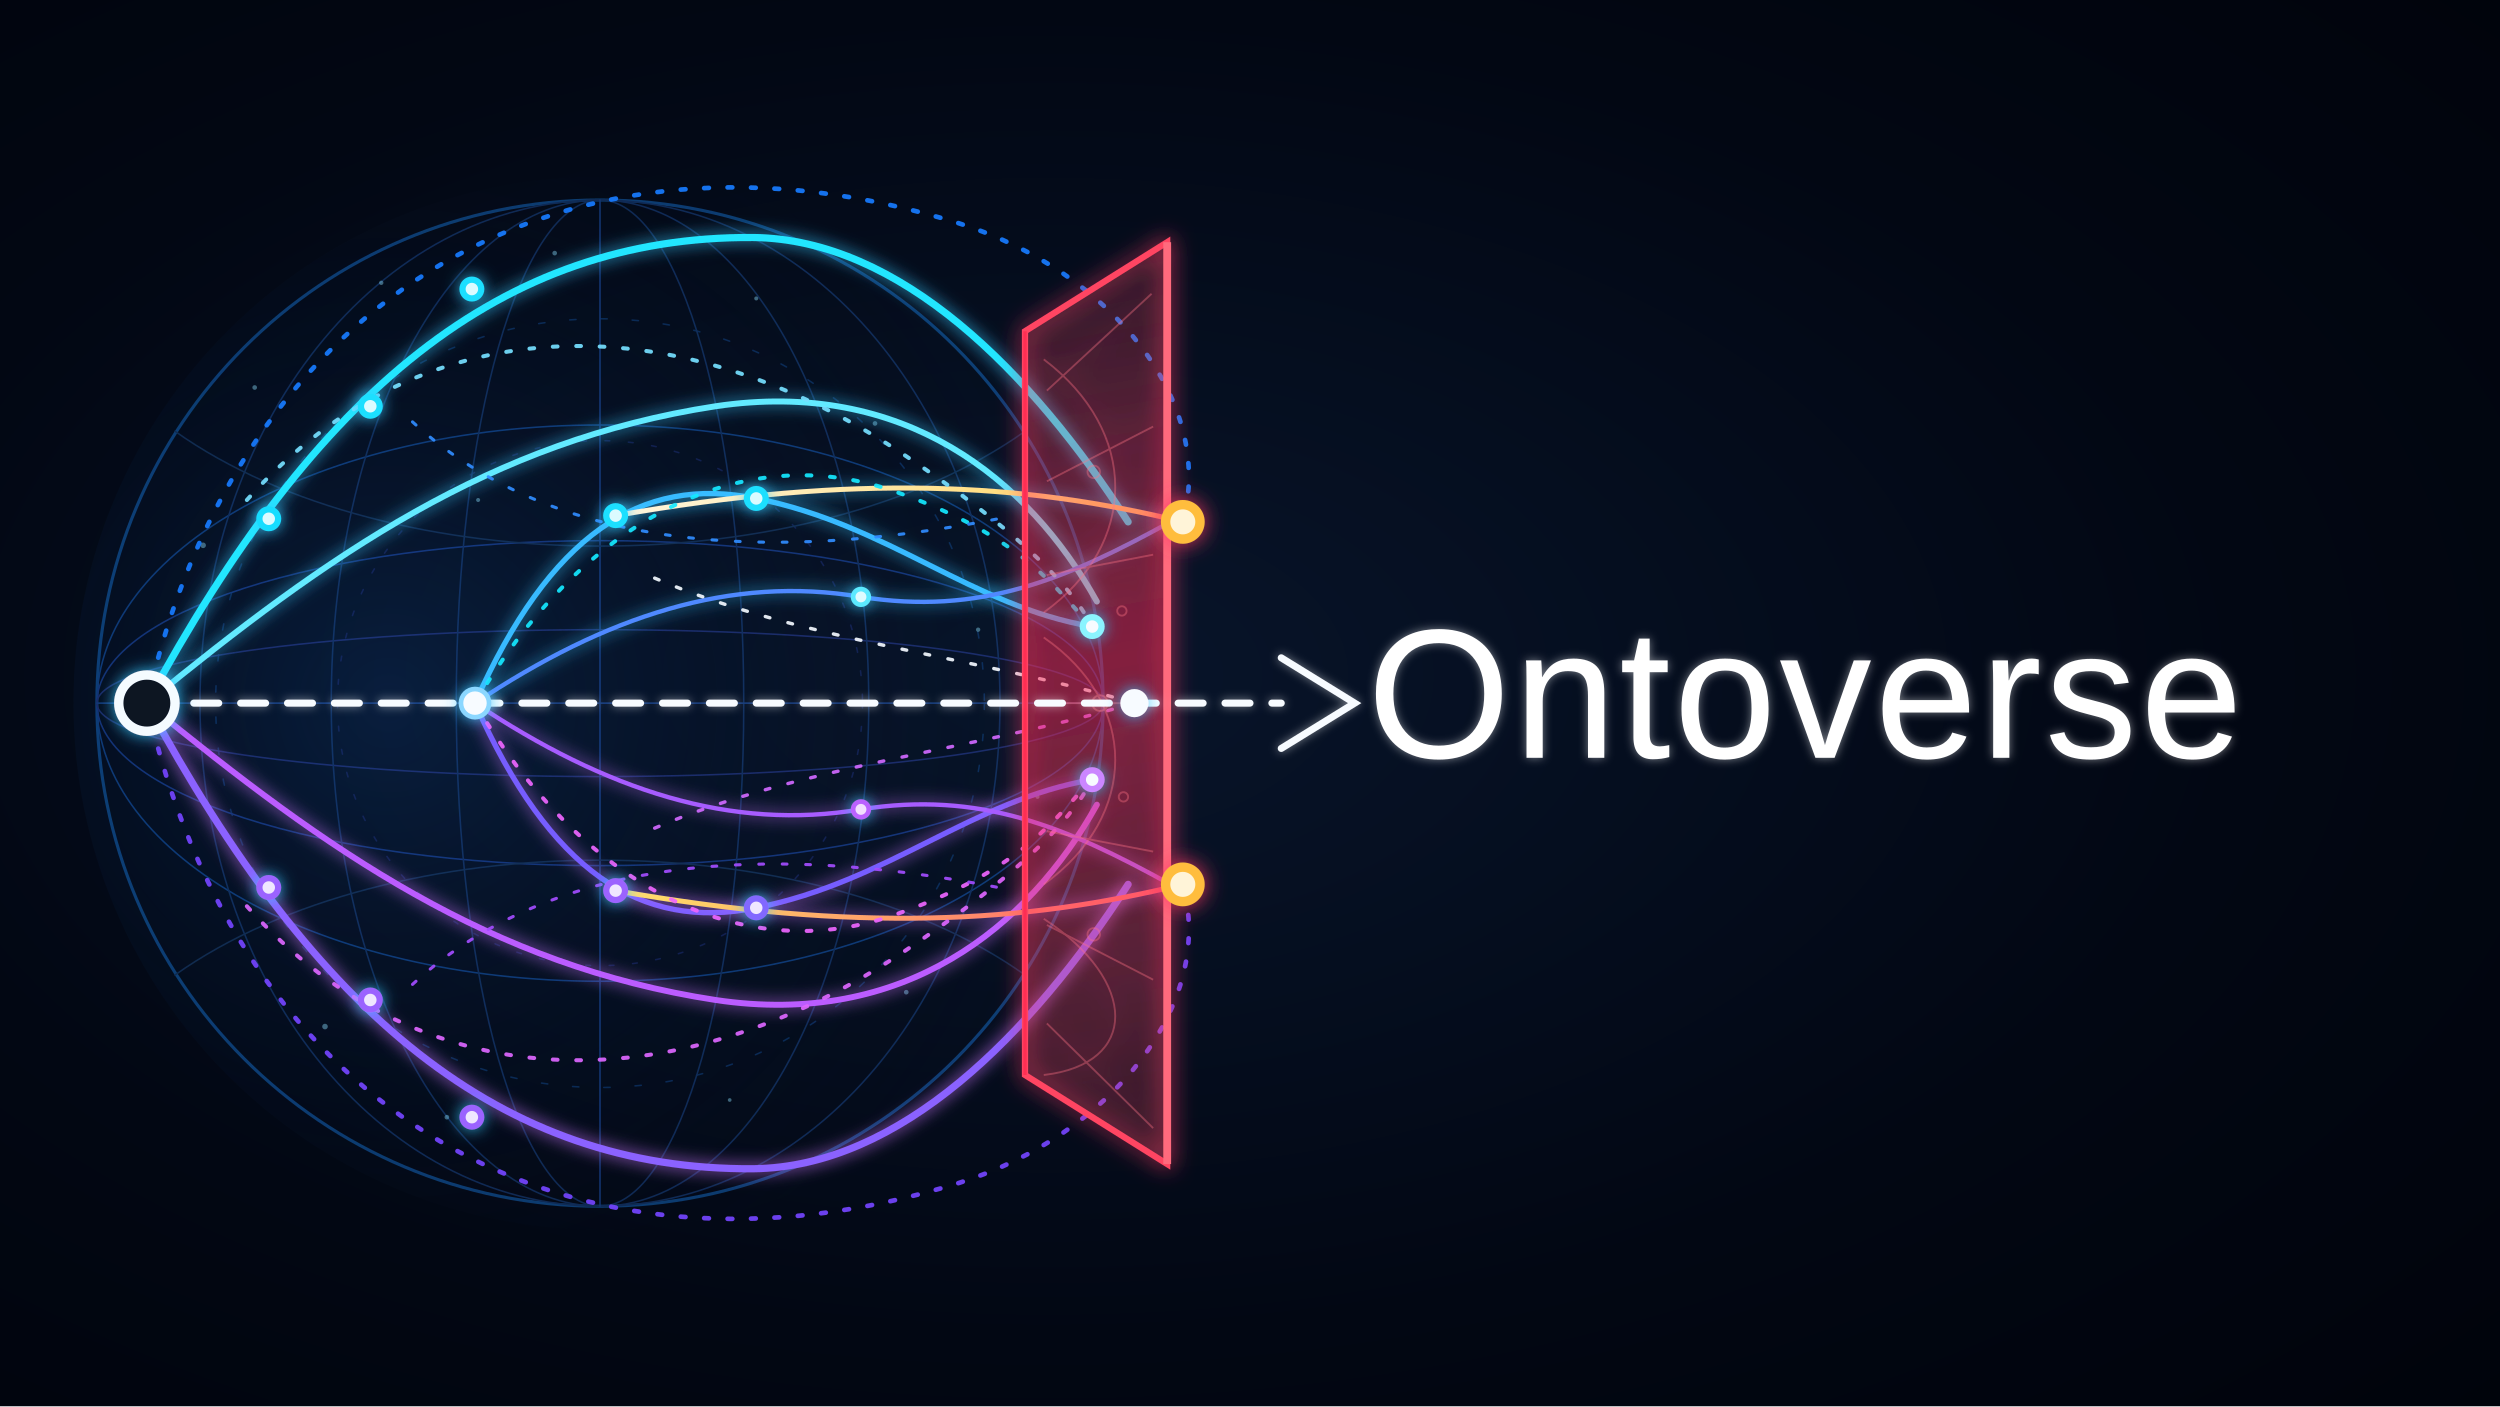
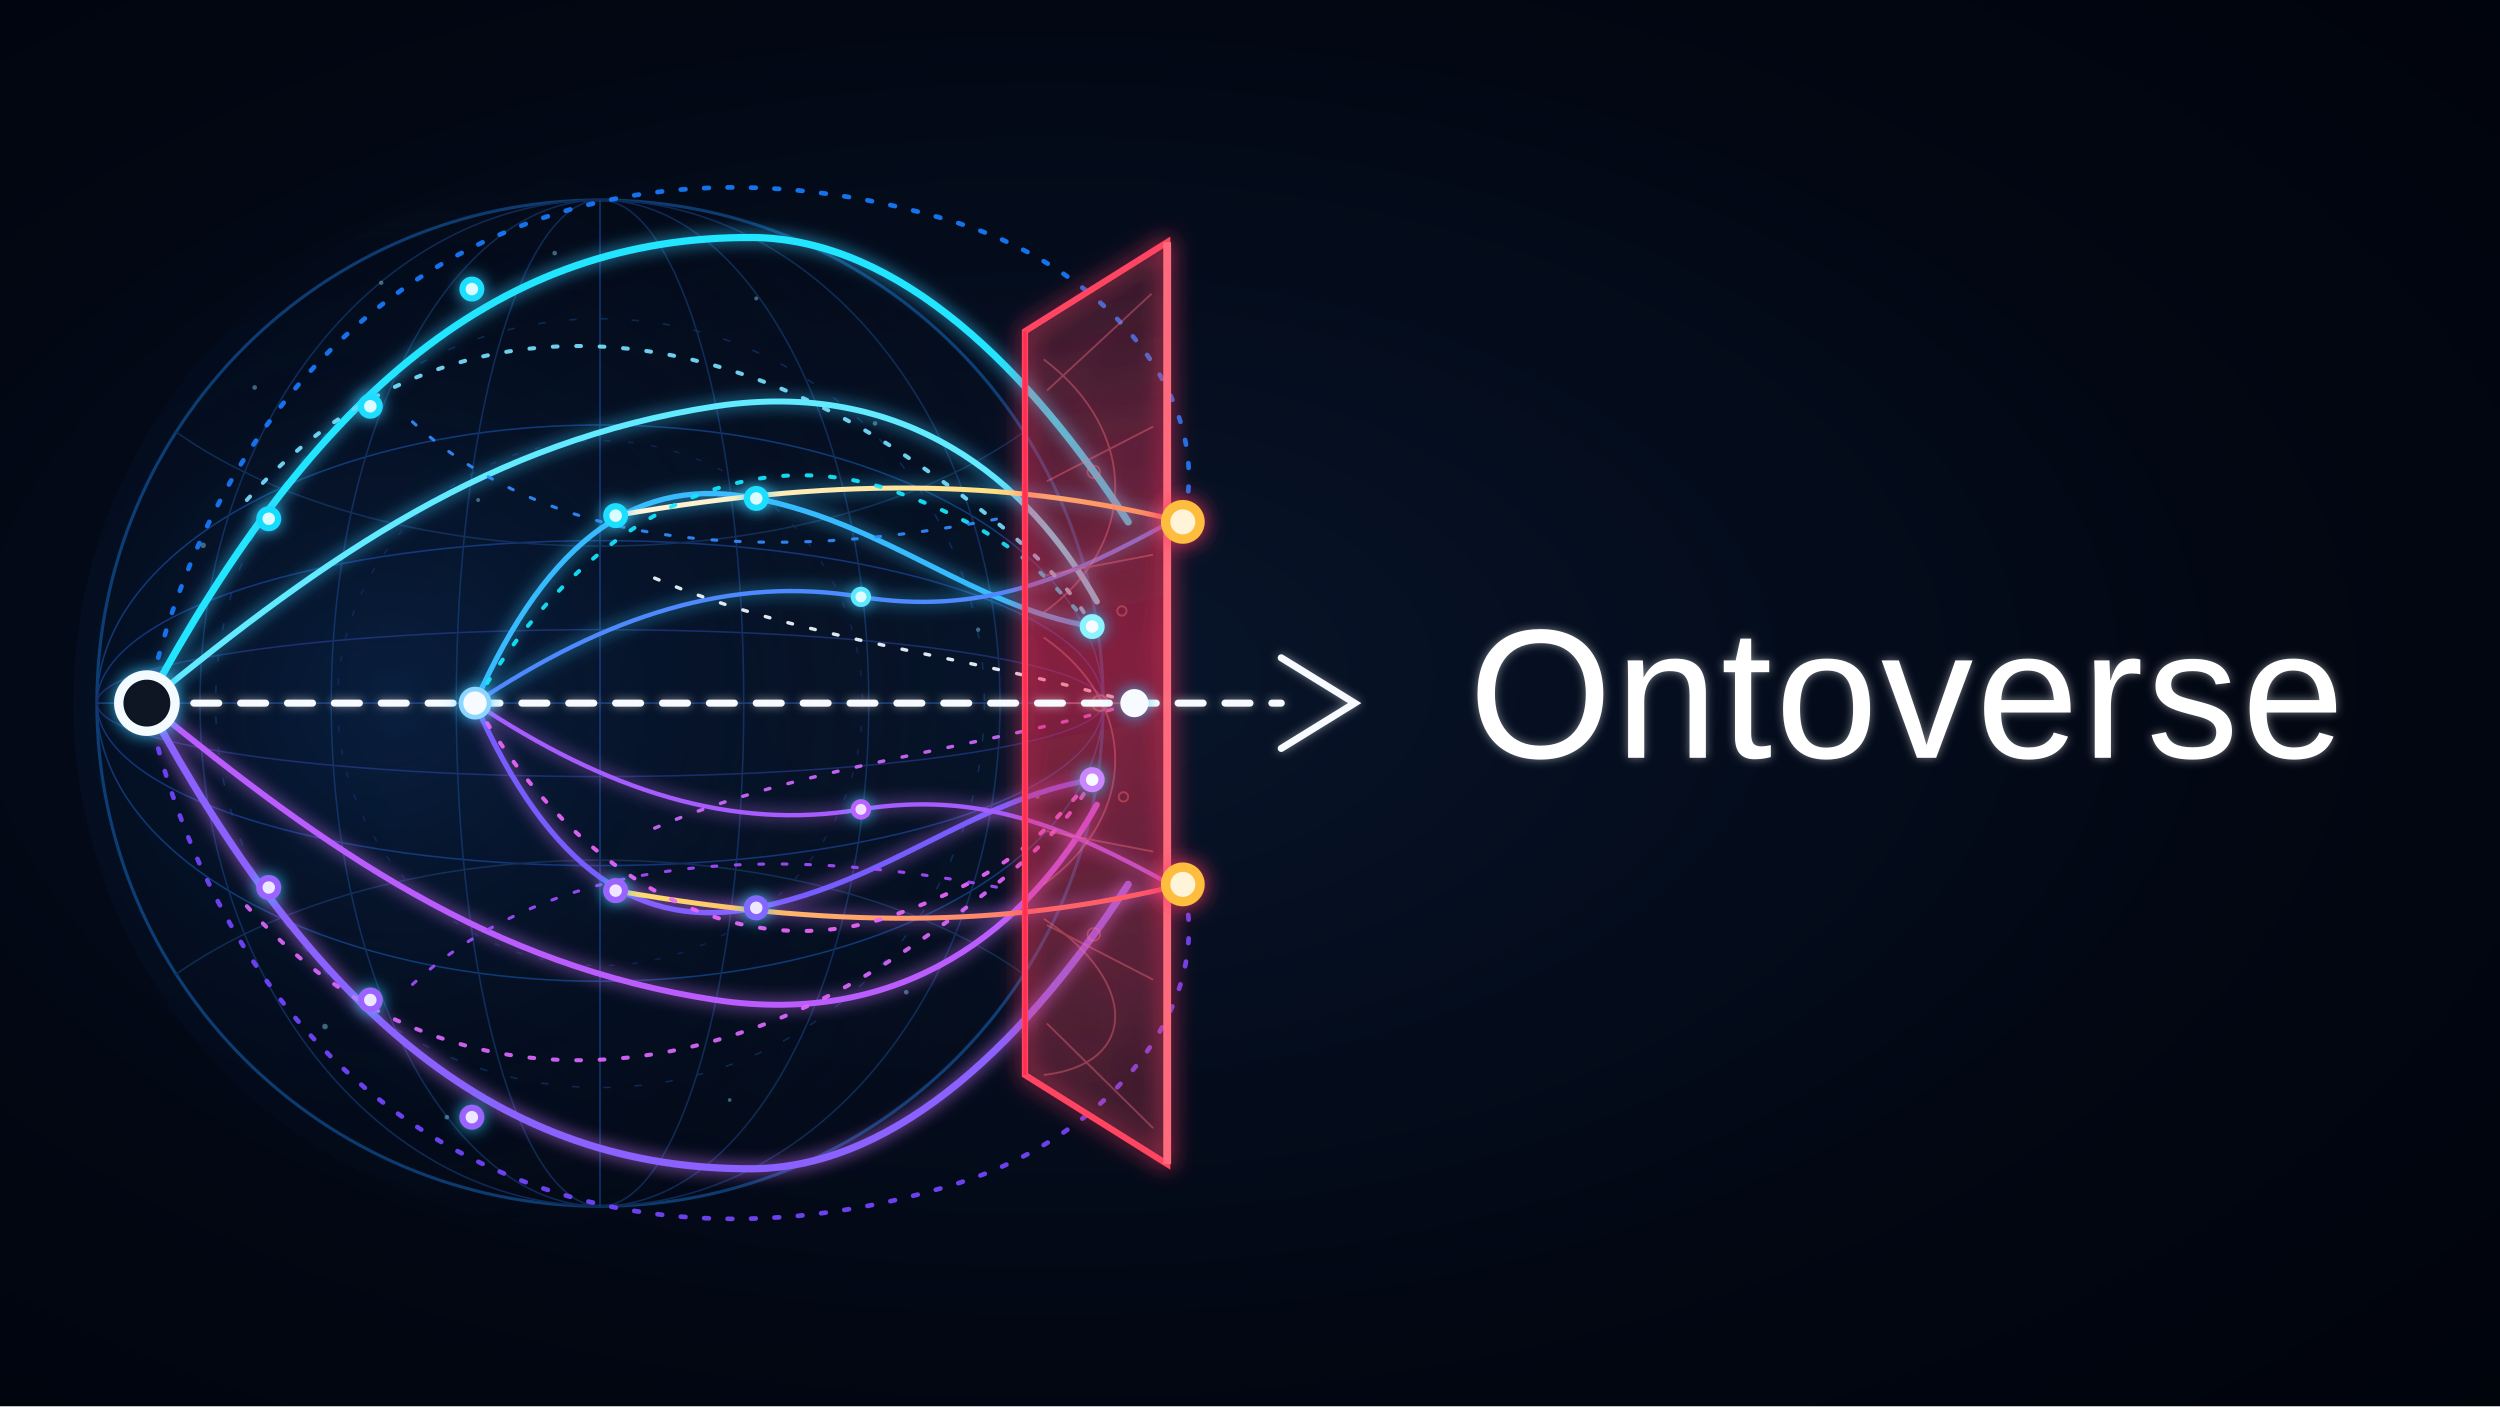
<svg xmlns="http://www.w3.org/2000/svg" viewBox="0 0 1600 900" role="img" aria-labelledby="title desc">
  <defs>
    <radialGradient id="bg" cx="42%" cy="48%" r="82%">
      <stop offset="0" stop-color="#08152b" />
      <stop offset="0.58" stop-color="#020713" />
      <stop offset="1" stop-color="#00030a" />
    </radialGradient>
    <radialGradient id="sphereFill" cx="30%" cy="50%" r="66%">
      <stop offset="0" stop-color="#0d3364" stop-opacity="0.46" />
      <stop offset="0.46" stop-color="#061936" stop-opacity="0.27" />
      <stop offset="1" stop-color="#020813" stop-opacity="0" />
    </radialGradient>
-     <linearGradient id="blueViolet" x1="45" y1="160" x2="730" y2="745" gradientUnits="userSpaceOnUse">
-       <stop offset="0" stop-color="#12ecff" />
-       <stop offset="0.38" stop-color="#2b8bff" />
-       <stop offset="0.68" stop-color="#875dff" />
-       <stop offset="1" stop-color="#ff55e3" />
-     </linearGradient>
    <linearGradient id="warmPath" x1="340" y1="255" x2="720" y2="655" gradientUnits="userSpaceOnUse">
      <stop offset="0" stop-color="#ffffff" />
      <stop offset="0.46" stop-color="#ffd868" />
      <stop offset="1" stop-color="#ff356c" />
    </linearGradient>
    <linearGradient id="planeFill" x1="590" y1="130" x2="705" y2="770" gradientUnits="userSpaceOnUse">
      <stop offset="0" stop-color="#ff6678" stop-opacity="0.05" />
      <stop offset="0.46" stop-color="#ff1f47" stop-opacity="0.30" />
      <stop offset="1" stop-color="#ff6678" stop-opacity="0.08" />
    </linearGradient>
-     <linearGradient id="word" x1="870" y1="420" x2="1510" y2="420" gradientUnits="userSpaceOnUse">
+     <linearGradient id="word" x1="940" y1="420" x2="1510" y2="420" gradientUnits="userSpaceOnUse">
      <stop offset="0" stop-color="#ffffff" />
      <stop offset="0.48" stop-color="#f4fbff" />
      <stop offset="1" stop-color="#d7e4ff" />
    </linearGradient>
    <filter id="cyanGlow" x="-80%" y="-80%" width="260%" height="260%">
      <feGaussianBlur stdDeviation="5" result="blur" />
      <feColorMatrix in="blur" type="matrix" values="0 0 0 0 0.04 0 0 0 0 0.58 0 0 0 0 1 0 0 0 0.9 0" result="color" />
      <feMerge>
        <feMergeNode in="color" />
        <feMergeNode in="SourceGraphic" />
      </feMerge>
    </filter>
    <filter id="violetGlow" x="-80%" y="-80%" width="260%" height="260%">
      <feGaussianBlur stdDeviation="5" result="blur" />
      <feColorMatrix in="blur" type="matrix" values="0 0 0 0 0.62 0 0 0 0 0.18 0 0 0 0 1 0 0 0 0.9 0" result="color" />
      <feMerge>
        <feMergeNode in="color" />
        <feMergeNode in="SourceGraphic" />
      </feMerge>
    </filter>
    <filter id="rubyGlow" x="-80%" y="-80%" width="260%" height="260%">
      <feGaussianBlur stdDeviation="7" result="blur" />
      <feColorMatrix in="blur" type="matrix" values="1 0 0 0 1 0 0 0 0 0.04 0 0 0 0 0.13 0 0 0 0.95 0" result="color" />
      <feMerge>
        <feMergeNode in="color" />
        <feMergeNode in="SourceGraphic" />
      </feMerge>
    </filter>
    <filter id="whiteGlow" x="-60%" y="-70%" width="220%" height="240%">
      <feDropShadow dx="0" dy="0" stdDeviation="3" flood-color="#ffffff" flood-opacity="0.48" />
    </filter>
  </defs>
  <rect width="1600" height="900" fill="url(#bg)" />
  <g transform="translate(54 0)">
    <circle cx="330" cy="450" r="337" fill="url(#sphereFill)" />
    <g fill="none" stroke-linecap="round" opacity="0.38">
      <circle cx="330" cy="450" r="322" stroke="#1a8cff" stroke-width="2" />
      <circle cx="330" cy="450" r="246" stroke="#155aaf" stroke-width="1" stroke-dasharray="4 16" />
      <circle cx="330" cy="450" r="168" stroke="#253b99" stroke-width="1" stroke-dasharray="3 12" />
      <ellipse cx="330" cy="450" rx="322" ry="178" stroke="#1d7fff" stroke-width="1" />
      <ellipse cx="330" cy="450" rx="322" ry="104" stroke="#2b6eff" stroke-width="1" />
      <ellipse cx="330" cy="450" rx="322" ry="47" stroke="#3c57d7" stroke-width="1" />
      <ellipse cx="330" cy="450" rx="92" ry="322" stroke="#235eb8" stroke-width="1" />
      <ellipse cx="330" cy="450" rx="172" ry="322" stroke="#235eb8" stroke-width="1" />
      <ellipse cx="330" cy="450" rx="256" ry="322" stroke="#235eb8" stroke-width="1" />
      <path d="M8 450 H652" stroke="#2a7aff" stroke-width="1" />
      <path d="M330 128 V772" stroke="#2a7aff" stroke-width="1" />
      <path d="M58 276 C196 374 464 374 602 276" stroke="#245b9f" stroke-width="1" />
      <path d="M58 624 C196 526 464 526 602 624" stroke="#245b9f" stroke-width="1" />
    </g>
    <g opacity="0.42" fill="#8ddfff">
      <circle cx="76" cy="349" r="1.8" />
      <circle cx="109" cy="248" r="1.5" />
      <circle cx="154" cy="657" r="1.8" />
      <circle cx="190" cy="181" r="1.4" />
      <circle cx="232" cy="715" r="1.5" />
      <circle cx="301" cy="162" r="1.5" />
      <circle cx="430" cy="191" r="1.3" />
      <circle cx="506" cy="271" r="1.5" />
      <circle cx="526" cy="635" r="1.5" />
      <circle cx="572" cy="403" r="1.4" />
      <circle cx="610" cy="510" r="1.3" />
      <circle cx="413" cy="704" r="1.2" />
      <circle cx="252" cy="320" r="1.3" />
    </g>
    <g fill="none" stroke-linecap="round" stroke-linejoin="round">
      <path d="M40 450 C148 250 267 151 428 152 C522 153 606 238 668 334" stroke="#22e6ff" stroke-width="4.6" filter="url(#cyanGlow)" />
      <path d="M40 450 C148 650 267 749 428 748 C522 747 606 662 668 566" stroke="#8b62ff" stroke-width="4.6" filter="url(#violetGlow)" />
      <path d="M40 450 C156 355 260 282 404 260 C524 242 604 306 648 385" stroke="#62eaff" stroke-width="3.8" filter="url(#cyanGlow)" />
      <path d="M40 450 C156 545 260 618 404 640 C524 658 604 594 648 515" stroke="#bb5cff" stroke-width="3.8" filter="url(#violetGlow)" />
      <path d="M40 450 C213 450 378 450 672 450" stroke="#f8fbff" stroke-width="4" filter="url(#whiteGlow)" />
      <path d="M250 450 C298 342 356 304 430 319 C515 336 568 388 645 401" stroke="#37baff" stroke-width="3.4" filter="url(#cyanGlow)" />
      <path d="M250 450 C298 558 356 596 430 581 C515 564 568 512 645 499" stroke="#765dff" stroke-width="3.4" filter="url(#violetGlow)" />
      <path d="M250 450 C334 394 414 368 497 382 C573 394 628 371 695 334" stroke="#4f89ff" stroke-width="2.8" filter="url(#cyanGlow)" />
      <path d="M250 450 C334 506 414 532 497 518 C573 506 628 529 695 566" stroke="#a75cff" stroke-width="2.8" filter="url(#violetGlow)" />
      <path d="M340 330 C494 303 601 309 703 334" stroke="url(#warmPath)" stroke-width="3.2" filter="url(#cyanGlow)" />
      <path d="M340 570 C494 597 601 591 703 566" stroke="url(#warmPath)" stroke-width="3.2" filter="url(#violetGlow)" />
    </g>
    <g fill="none" stroke-dasharray="3 12" stroke-linecap="round" opacity="0.92">
      <path d="M40 450 C98 189 310 65 560 143 C658 174 724 258 703 334" stroke="#177bff" stroke-width="3" />
      <path d="M40 450 C98 711 310 835 560 757 C658 726 724 642 703 566" stroke="#7444ff" stroke-width="3" />
      <path d="M104 320 C220 190 385 197 526 292 C593 337 630 372 645 401" stroke="#75dfff" stroke-width="2.6" />
      <path d="M104 580 C220 710 385 703 526 608 C593 563 630 528 645 499" stroke="#dd66ff" stroke-width="2.6" />
      <path d="M250 450 C317 335 420 279 520 315 C602 344 621 377 645 401" stroke="#14e8ff" stroke-width="2.6" />
      <path d="M250 450 C317 565 420 621 520 585 C602 556 621 523 645 499" stroke="#ee65ff" stroke-width="2.6" />
      <path d="M365 370 C458 410 570 420 672 450" stroke="#f3f9ff" stroke-width="2.2" />
      <path d="M365 530 C458 490 570 480 672 450" stroke="#d068ff" stroke-width="2.2" />
      <path d="M210 270 C308 360 458 358 595 330" stroke="#308cff" stroke-width="2" />
      <path d="M210 630 C308 540 458 542 595 570" stroke="#a34cff" stroke-width="2" />
    </g>
    <g filter="url(#rubyGlow)">
      <polygon points="602,212 693,155 693,745 602,688" fill="url(#planeFill)" stroke="#ff4562" stroke-width="4" />
      <line x1="693" y1="155" x2="693" y2="745" stroke="#ff6b7d" stroke-width="5" />
      <line x1="602" y1="212" x2="602" y2="688" stroke="#ff274d" stroke-width="2.2" opacity="0.74" />
      <g opacity="0.38" stroke="#ff7084" stroke-width="1.2" fill="none">
        <path d="M614 230 C675 276 675 348 614 392" />
        <path d="M614 408 C675 450 675 522 614 566" />
        <path d="M614 588 C675 628 675 681 614 688" />
        <path d="M616 250 L683 188" />
        <path d="M616 308 L684 273" />
        <path d="M616 368 L684 355" />
        <path d="M616 450 L684 450" />
        <path d="M616 532 L684 545" />
        <path d="M616 592 L684 627" />
        <path d="M616 655 L684 722" />
        <circle cx="646" cy="302" r="4" />
        <circle cx="664" cy="391" r="3" />
        <circle cx="650" cy="450" r="5" />
        <circle cx="665" cy="510" r="3" />
        <circle cx="646" cy="598" r="4" />
      </g>
    </g>
    <g stroke="#f7fbff" stroke-width="4.5" stroke-linecap="round" stroke-dasharray="16 14" filter="url(#whiteGlow)">
      <line x1="40" y1="450" x2="766" y2="450" />
      <path d="M766 421 L813 450 L766 479" fill="none" stroke-dasharray="0" />
    </g>
    <g filter="url(#cyanGlow)">
      <circle cx="40" cy="450" r="18" fill="#071224" stroke="#f4fbff" stroke-width="6" />
      <circle cx="250" cy="450" r="9" fill="#f7fbff" stroke="#8bd7ff" stroke-width="3" />
      <circle cx="118" cy="332" r="6" fill="#dbfbff" stroke="#17ddff" stroke-width="4" />
      <circle cx="118" cy="568" r="6" fill="#efe7ff" stroke="#9b63ff" stroke-width="4" />
      <circle cx="183" cy="260" r="6" fill="#dbfbff" stroke="#1bdfff" stroke-width="4" />
      <circle cx="183" cy="640" r="6" fill="#efe7ff" stroke="#9b63ff" stroke-width="4" />
      <circle cx="248" cy="185" r="6" fill="#dbfbff" stroke="#1bdfff" stroke-width="4" />
      <circle cx="248" cy="715" r="6" fill="#efe7ff" stroke="#9b63ff" stroke-width="4" />
      <circle cx="340" cy="330" r="6" fill="#dbfbff" stroke="#1bdfff" stroke-width="4" />
      <circle cx="340" cy="570" r="6" fill="#efe7ff" stroke="#9b63ff" stroke-width="4" />
      <circle cx="430" cy="319" r="6" fill="#dbfbff" stroke="#1bdfff" stroke-width="4" />
      <circle cx="430" cy="581" r="6" fill="#efe7ff" stroke="#8267ff" stroke-width="4" />
      <circle cx="497" cy="382" r="5" fill="#dffbff" stroke="#5ce9ff" stroke-width="3" />
      <circle cx="497" cy="518" r="5" fill="#f2dfff" stroke="#ba62ff" stroke-width="3" />
      <circle cx="645" cy="401" r="6" fill="#f7fbff" stroke="#8bf4ff" stroke-width="4" />
      <circle cx="672" cy="450" r="7" fill="#f7fbff" stroke="#f7fbff" stroke-width="4" />
      <circle cx="645" cy="499" r="6" fill="#f7fbff" stroke="#cb86ff" stroke-width="4" />
    </g>
    <g filter="url(#rubyGlow)">
      <circle cx="703" cy="334" r="11" fill="#fff4d8" stroke="#ffbd3c" stroke-width="6" />
      <circle cx="703" cy="566" r="11" fill="#fff4d8" stroke="#ffbd3c" stroke-width="6" />
    </g>
  </g>
-   <g transform="translate(875 0)">
+   <g transform="translate(940 0)">
    <text x="0" y="485" fill="url(#word)" font-family="Orbitron, Eurostile, Rajdhani, Segoe UI, Arial, sans-serif" font-size="118" font-weight="400" letter-spacing="2" filter="url(#whiteGlow)">Ontoverse</text>
  </g>
</svg>
